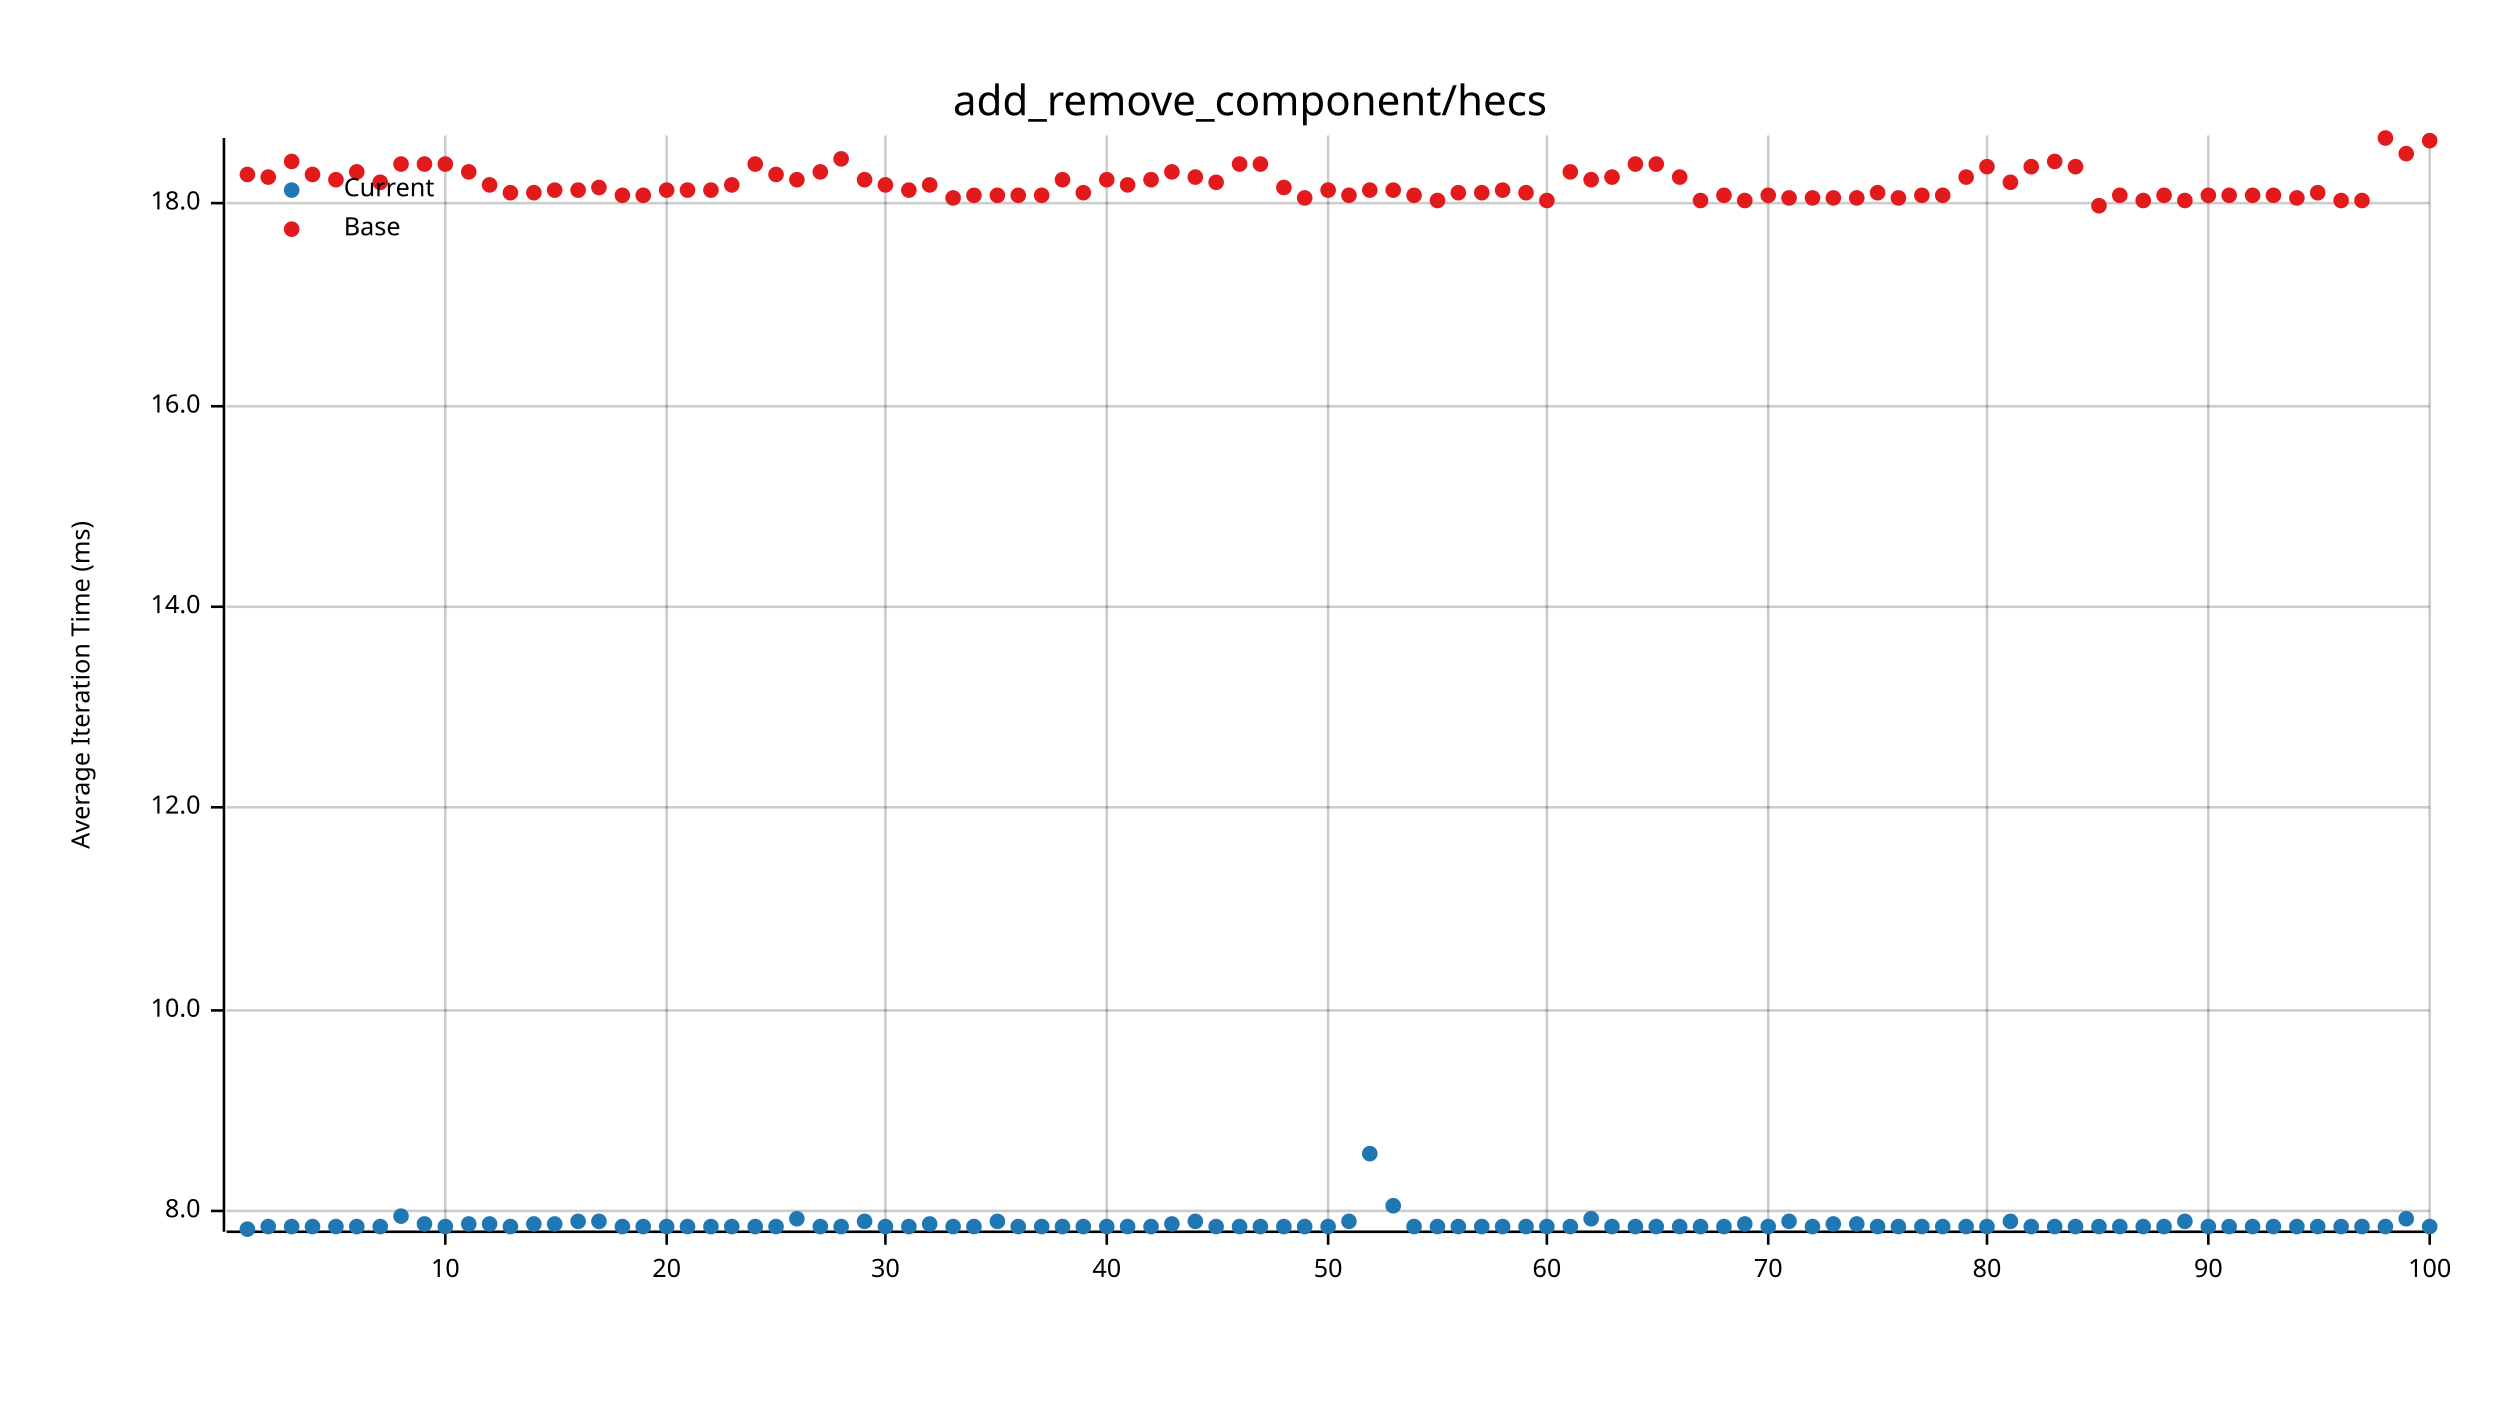
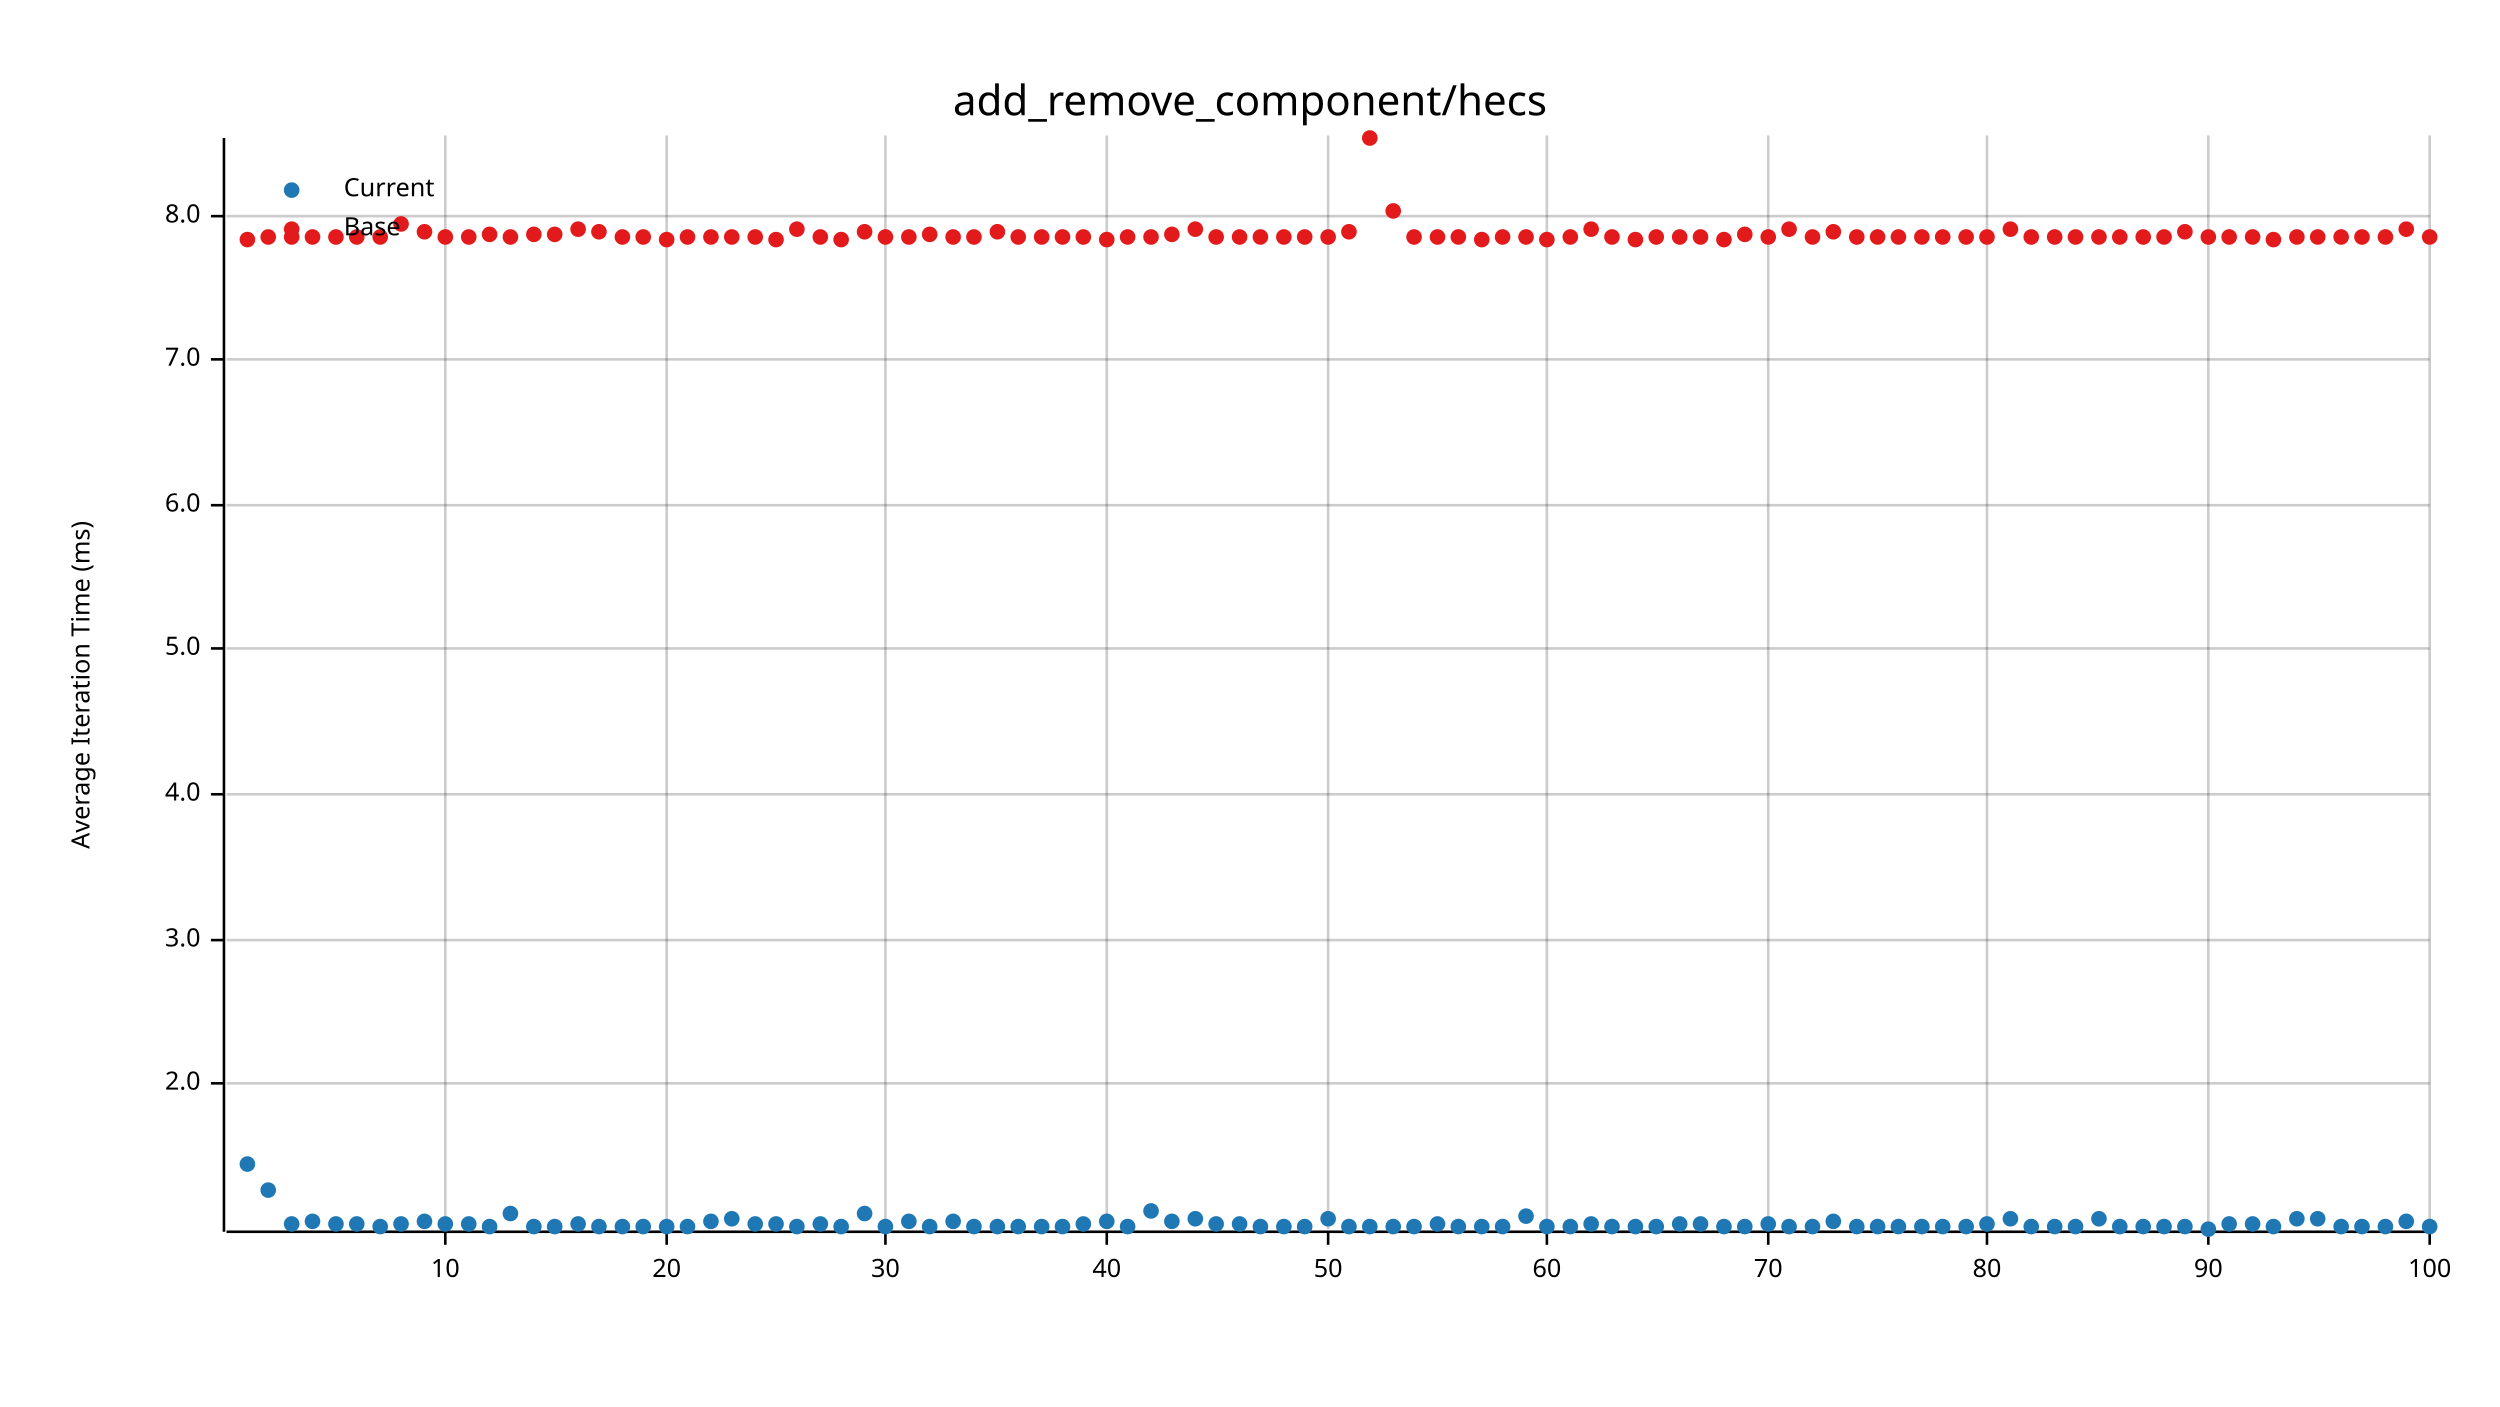
<svg xmlns="http://www.w3.org/2000/svg" width="960" height="540" viewBox="0 0 960 540">
  <text x="480" y="32" dy="0.76em" text-anchor="middle" font-family="sans-serif" font-size="16.129" opacity="1" fill="#000000">
add_remove_component/hecs
</text>
  <text x="27" y="263" dy="0.76em" text-anchor="middle" font-family="sans-serif" font-size="9.677" opacity="1" fill="#000000" transform="rotate(270, 27, 263)">
Average Iteration Time (ms)
</text>
  <line opacity="0.2" stroke="#000000" stroke-width="1" x1="171" y1="472" x2="171" y2="52" />
  <line opacity="0.2" stroke="#000000" stroke-width="1" x1="256" y1="472" x2="256" y2="52" />
  <line opacity="0.2" stroke="#000000" stroke-width="1" x1="340" y1="472" x2="340" y2="52" />
  <line opacity="0.2" stroke="#000000" stroke-width="1" x1="425" y1="472" x2="425" y2="52" />
  <line opacity="0.2" stroke="#000000" stroke-width="1" x1="510" y1="472" x2="510" y2="52" />
  <line opacity="0.2" stroke="#000000" stroke-width="1" x1="594" y1="472" x2="594" y2="52" />
  <line opacity="0.2" stroke="#000000" stroke-width="1" x1="679" y1="472" x2="679" y2="52" />
  <line opacity="0.2" stroke="#000000" stroke-width="1" x1="763" y1="472" x2="763" y2="52" />
  <line opacity="0.2" stroke="#000000" stroke-width="1" x1="848" y1="472" x2="848" y2="52" />
  <line opacity="0.2" stroke="#000000" stroke-width="1" x1="933" y1="472" x2="933" y2="52" />
-   <line opacity="0.2" stroke="#000000" stroke-width="1" x1="87" y1="465" x2="933" y2="465" />
-   <line opacity="0.2" stroke="#000000" stroke-width="1" x1="87" y1="388" x2="933" y2="388" />
-   <line opacity="0.2" stroke="#000000" stroke-width="1" x1="87" y1="310" x2="933" y2="310" />
-   <line opacity="0.2" stroke="#000000" stroke-width="1" x1="87" y1="233" x2="933" y2="233" />
-   <line opacity="0.2" stroke="#000000" stroke-width="1" x1="87" y1="156" x2="933" y2="156" />
-   <line opacity="0.2" stroke="#000000" stroke-width="1" x1="87" y1="78" x2="933" y2="78" />
+   <line opacity="0.2" stroke="#000000" stroke-width="1" x1="87" y1="416" x2="933" y2="416" />
+   <line opacity="0.2" stroke="#000000" stroke-width="1" x1="87" y1="361" x2="933" y2="361" />
+   <line opacity="0.2" stroke="#000000" stroke-width="1" x1="87" y1="305" x2="933" y2="305" />
+   <line opacity="0.2" stroke="#000000" stroke-width="1" x1="87" y1="249" x2="933" y2="249" />
+   <line opacity="0.2" stroke="#000000" stroke-width="1" x1="87" y1="194" x2="933" y2="194" />
+   <line opacity="0.2" stroke="#000000" stroke-width="1" x1="87" y1="138" x2="933" y2="138" />
+   <line opacity="0.2" stroke="#000000" stroke-width="1" x1="87" y1="83" x2="933" y2="83" />
  <polyline fill="none" opacity="1" stroke="#000000" stroke-width="1" points="86,53 86,473 " />
-   <text x="77" y="465" dy="0.5ex" text-anchor="end" font-family="sans-serif" font-size="9.677" opacity="1" fill="#000000">
+   <text x="77" y="416" dy="0.5ex" text-anchor="end" font-family="sans-serif" font-size="9.677" opacity="1" fill="#000000">
+ 2.0
+ </text>
+   <polyline fill="none" opacity="1" stroke="#000000" stroke-width="1" points="81,416 86,416 " />
+   <text x="77" y="361" dy="0.5ex" text-anchor="end" font-family="sans-serif" font-size="9.677" opacity="1" fill="#000000">
+ 3.0
+ </text>
+   <polyline fill="none" opacity="1" stroke="#000000" stroke-width="1" points="81,361 86,361 " />
+   <text x="77" y="305" dy="0.5ex" text-anchor="end" font-family="sans-serif" font-size="9.677" opacity="1" fill="#000000">
+ 4.0
+ </text>
+   <polyline fill="none" opacity="1" stroke="#000000" stroke-width="1" points="81,305 86,305 " />
+   <text x="77" y="249" dy="0.5ex" text-anchor="end" font-family="sans-serif" font-size="9.677" opacity="1" fill="#000000">
+ 5.0
+ </text>
+   <polyline fill="none" opacity="1" stroke="#000000" stroke-width="1" points="81,249 86,249 " />
+   <text x="77" y="194" dy="0.5ex" text-anchor="end" font-family="sans-serif" font-size="9.677" opacity="1" fill="#000000">
+ 6.0
+ </text>
+   <polyline fill="none" opacity="1" stroke="#000000" stroke-width="1" points="81,194 86,194 " />
+   <text x="77" y="138" dy="0.5ex" text-anchor="end" font-family="sans-serif" font-size="9.677" opacity="1" fill="#000000">
+ 7.0
+ </text>
+   <polyline fill="none" opacity="1" stroke="#000000" stroke-width="1" points="81,138 86,138 " />
+   <text x="77" y="83" dy="0.5ex" text-anchor="end" font-family="sans-serif" font-size="9.677" opacity="1" fill="#000000">
8.0
</text>
-   <polyline fill="none" opacity="1" stroke="#000000" stroke-width="1" points="81,465 86,465 " />
-   <text x="77" y="388" dy="0.5ex" text-anchor="end" font-family="sans-serif" font-size="9.677" opacity="1" fill="#000000">
- 10.0
- </text>
-   <polyline fill="none" opacity="1" stroke="#000000" stroke-width="1" points="81,388 86,388 " />
-   <text x="77" y="310" dy="0.5ex" text-anchor="end" font-family="sans-serif" font-size="9.677" opacity="1" fill="#000000">
- 12.0
- </text>
-   <polyline fill="none" opacity="1" stroke="#000000" stroke-width="1" points="81,310 86,310 " />
-   <text x="77" y="233" dy="0.5ex" text-anchor="end" font-family="sans-serif" font-size="9.677" opacity="1" fill="#000000">
- 14.0
- </text>
-   <polyline fill="none" opacity="1" stroke="#000000" stroke-width="1" points="81,233 86,233 " />
-   <text x="77" y="156" dy="0.5ex" text-anchor="end" font-family="sans-serif" font-size="9.677" opacity="1" fill="#000000">
- 16.0
- </text>
-   <polyline fill="none" opacity="1" stroke="#000000" stroke-width="1" points="81,156 86,156 " />
-   <text x="77" y="78" dy="0.5ex" text-anchor="end" font-family="sans-serif" font-size="9.677" opacity="1" fill="#000000">
- 18.0
- </text>
-   <polyline fill="none" opacity="1" stroke="#000000" stroke-width="1" points="81,78 86,78 " />
+   <polyline fill="none" opacity="1" stroke="#000000" stroke-width="1" points="81,83 86,83 " />
  <polyline fill="none" opacity="1" stroke="#000000" stroke-width="1" points="87,473 933,473 " />
  <text x="171" y="483" dy="0.76em" text-anchor="middle" font-family="sans-serif" font-size="9.677" opacity="1" fill="#000000">
10
</text>
  <polyline fill="none" opacity="1" stroke="#000000" stroke-width="1" points="171,473 171,478 " />
  <text x="256" y="483" dy="0.76em" text-anchor="middle" font-family="sans-serif" font-size="9.677" opacity="1" fill="#000000">
20
</text>
  <polyline fill="none" opacity="1" stroke="#000000" stroke-width="1" points="256,473 256,478 " />
  <text x="340" y="483" dy="0.76em" text-anchor="middle" font-family="sans-serif" font-size="9.677" opacity="1" fill="#000000">
30
</text>
  <polyline fill="none" opacity="1" stroke="#000000" stroke-width="1" points="340,473 340,478 " />
  <text x="425" y="483" dy="0.76em" text-anchor="middle" font-family="sans-serif" font-size="9.677" opacity="1" fill="#000000">
40
</text>
  <polyline fill="none" opacity="1" stroke="#000000" stroke-width="1" points="425,473 425,478 " />
  <text x="510" y="483" dy="0.76em" text-anchor="middle" font-family="sans-serif" font-size="9.677" opacity="1" fill="#000000">
50
</text>
  <polyline fill="none" opacity="1" stroke="#000000" stroke-width="1" points="510,473 510,478 " />
  <text x="594" y="483" dy="0.76em" text-anchor="middle" font-family="sans-serif" font-size="9.677" opacity="1" fill="#000000">
60
</text>
  <polyline fill="none" opacity="1" stroke="#000000" stroke-width="1" points="594,473 594,478 " />
  <text x="679" y="483" dy="0.76em" text-anchor="middle" font-family="sans-serif" font-size="9.677" opacity="1" fill="#000000">
70
</text>
  <polyline fill="none" opacity="1" stroke="#000000" stroke-width="1" points="679,473 679,478 " />
  <text x="763" y="483" dy="0.76em" text-anchor="middle" font-family="sans-serif" font-size="9.677" opacity="1" fill="#000000">
80
</text>
  <polyline fill="none" opacity="1" stroke="#000000" stroke-width="1" points="763,473 763,478 " />
  <text x="848" y="483" dy="0.76em" text-anchor="middle" font-family="sans-serif" font-size="9.677" opacity="1" fill="#000000">
90
</text>
  <polyline fill="none" opacity="1" stroke="#000000" stroke-width="1" points="848,473 848,478 " />
  <text x="933" y="483" dy="0.76em" text-anchor="middle" font-family="sans-serif" font-size="9.677" opacity="1" fill="#000000">
100
</text>
  <polyline fill="none" opacity="1" stroke="#000000" stroke-width="1" points="933,473 933,478 " />
-   <circle cx="95" cy="472" r="3" opacity="1" fill="#1F78B4" stroke="none" />
-   <circle cx="103" cy="471" r="3" opacity="1" fill="#1F78B4" stroke="none" />
-   <circle cx="112" cy="471" r="3" opacity="1" fill="#1F78B4" stroke="none" />
-   <circle cx="120" cy="471" r="3" opacity="1" fill="#1F78B4" stroke="none" />
-   <circle cx="129" cy="471" r="3" opacity="1" fill="#1F78B4" stroke="none" />
-   <circle cx="137" cy="471" r="3" opacity="1" fill="#1F78B4" stroke="none" />
+   <circle cx="95" cy="447" r="3" opacity="1" fill="#1F78B4" stroke="none" />
+   <circle cx="103" cy="457" r="3" opacity="1" fill="#1F78B4" stroke="none" />
+   <circle cx="112" cy="470" r="3" opacity="1" fill="#1F78B4" stroke="none" />
+   <circle cx="120" cy="469" r="3" opacity="1" fill="#1F78B4" stroke="none" />
+   <circle cx="129" cy="470" r="3" opacity="1" fill="#1F78B4" stroke="none" />
+   <circle cx="137" cy="470" r="3" opacity="1" fill="#1F78B4" stroke="none" />
  <circle cx="146" cy="471" r="3" opacity="1" fill="#1F78B4" stroke="none" />
-   <circle cx="154" cy="467" r="3" opacity="1" fill="#1F78B4" stroke="none" />
-   <circle cx="163" cy="470" r="3" opacity="1" fill="#1F78B4" stroke="none" />
-   <circle cx="171" cy="471" r="3" opacity="1" fill="#1F78B4" stroke="none" />
+   <circle cx="154" cy="470" r="3" opacity="1" fill="#1F78B4" stroke="none" />
+   <circle cx="163" cy="469" r="3" opacity="1" fill="#1F78B4" stroke="none" />
+   <circle cx="171" cy="470" r="3" opacity="1" fill="#1F78B4" stroke="none" />
  <circle cx="180" cy="470" r="3" opacity="1" fill="#1F78B4" stroke="none" />
-   <circle cx="188" cy="470" r="3" opacity="1" fill="#1F78B4" stroke="none" />
-   <circle cx="196" cy="471" r="3" opacity="1" fill="#1F78B4" stroke="none" />
-   <circle cx="205" cy="470" r="3" opacity="1" fill="#1F78B4" stroke="none" />
-   <circle cx="213" cy="470" r="3" opacity="1" fill="#1F78B4" stroke="none" />
-   <circle cx="222" cy="469" r="3" opacity="1" fill="#1F78B4" stroke="none" />
-   <circle cx="230" cy="469" r="3" opacity="1" fill="#1F78B4" stroke="none" />
+   <circle cx="188" cy="471" r="3" opacity="1" fill="#1F78B4" stroke="none" />
+   <circle cx="196" cy="466" r="3" opacity="1" fill="#1F78B4" stroke="none" />
+   <circle cx="205" cy="471" r="3" opacity="1" fill="#1F78B4" stroke="none" />
+   <circle cx="213" cy="471" r="3" opacity="1" fill="#1F78B4" stroke="none" />
+   <circle cx="222" cy="470" r="3" opacity="1" fill="#1F78B4" stroke="none" />
+   <circle cx="230" cy="471" r="3" opacity="1" fill="#1F78B4" stroke="none" />
  <circle cx="239" cy="471" r="3" opacity="1" fill="#1F78B4" stroke="none" />
  <circle cx="247" cy="471" r="3" opacity="1" fill="#1F78B4" stroke="none" />
  <circle cx="256" cy="471" r="3" opacity="1" fill="#1F78B4" stroke="none" />
  <circle cx="264" cy="471" r="3" opacity="1" fill="#1F78B4" stroke="none" />
-   <circle cx="273" cy="471" r="3" opacity="1" fill="#1F78B4" stroke="none" />
-   <circle cx="281" cy="471" r="3" opacity="1" fill="#1F78B4" stroke="none" />
-   <circle cx="290" cy="471" r="3" opacity="1" fill="#1F78B4" stroke="none" />
-   <circle cx="298" cy="471" r="3" opacity="1" fill="#1F78B4" stroke="none" />
-   <circle cx="306" cy="468" r="3" opacity="1" fill="#1F78B4" stroke="none" />
-   <circle cx="315" cy="471" r="3" opacity="1" fill="#1F78B4" stroke="none" />
+   <circle cx="273" cy="469" r="3" opacity="1" fill="#1F78B4" stroke="none" />
+   <circle cx="281" cy="468" r="3" opacity="1" fill="#1F78B4" stroke="none" />
+   <circle cx="290" cy="470" r="3" opacity="1" fill="#1F78B4" stroke="none" />
+   <circle cx="298" cy="470" r="3" opacity="1" fill="#1F78B4" stroke="none" />
+   <circle cx="306" cy="471" r="3" opacity="1" fill="#1F78B4" stroke="none" />
+   <circle cx="315" cy="470" r="3" opacity="1" fill="#1F78B4" stroke="none" />
  <circle cx="323" cy="471" r="3" opacity="1" fill="#1F78B4" stroke="none" />
-   <circle cx="332" cy="469" r="3" opacity="1" fill="#1F78B4" stroke="none" />
+   <circle cx="332" cy="466" r="3" opacity="1" fill="#1F78B4" stroke="none" />
  <circle cx="340" cy="471" r="3" opacity="1" fill="#1F78B4" stroke="none" />
-   <circle cx="349" cy="471" r="3" opacity="1" fill="#1F78B4" stroke="none" />
-   <circle cx="357" cy="470" r="3" opacity="1" fill="#1F78B4" stroke="none" />
-   <circle cx="366" cy="471" r="3" opacity="1" fill="#1F78B4" stroke="none" />
+   <circle cx="349" cy="469" r="3" opacity="1" fill="#1F78B4" stroke="none" />
+   <circle cx="357" cy="471" r="3" opacity="1" fill="#1F78B4" stroke="none" />
+   <circle cx="366" cy="469" r="3" opacity="1" fill="#1F78B4" stroke="none" />
  <circle cx="374" cy="471" r="3" opacity="1" fill="#1F78B4" stroke="none" />
-   <circle cx="383" cy="469" r="3" opacity="1" fill="#1F78B4" stroke="none" />
+   <circle cx="383" cy="471" r="3" opacity="1" fill="#1F78B4" stroke="none" />
  <circle cx="391" cy="471" r="3" opacity="1" fill="#1F78B4" stroke="none" />
  <circle cx="400" cy="471" r="3" opacity="1" fill="#1F78B4" stroke="none" />
  <circle cx="408" cy="471" r="3" opacity="1" fill="#1F78B4" stroke="none" />
-   <circle cx="416" cy="471" r="3" opacity="1" fill="#1F78B4" stroke="none" />
-   <circle cx="425" cy="471" r="3" opacity="1" fill="#1F78B4" stroke="none" />
+   <circle cx="416" cy="470" r="3" opacity="1" fill="#1F78B4" stroke="none" />
+   <circle cx="425" cy="469" r="3" opacity="1" fill="#1F78B4" stroke="none" />
  <circle cx="433" cy="471" r="3" opacity="1" fill="#1F78B4" stroke="none" />
-   <circle cx="442" cy="471" r="3" opacity="1" fill="#1F78B4" stroke="none" />
-   <circle cx="450" cy="470" r="3" opacity="1" fill="#1F78B4" stroke="none" />
-   <circle cx="459" cy="469" r="3" opacity="1" fill="#1F78B4" stroke="none" />
-   <circle cx="467" cy="471" r="3" opacity="1" fill="#1F78B4" stroke="none" />
-   <circle cx="476" cy="471" r="3" opacity="1" fill="#1F78B4" stroke="none" />
+   <circle cx="442" cy="465" r="3" opacity="1" fill="#1F78B4" stroke="none" />
+   <circle cx="450" cy="469" r="3" opacity="1" fill="#1F78B4" stroke="none" />
+   <circle cx="459" cy="468" r="3" opacity="1" fill="#1F78B4" stroke="none" />
+   <circle cx="467" cy="470" r="3" opacity="1" fill="#1F78B4" stroke="none" />
+   <circle cx="476" cy="470" r="3" opacity="1" fill="#1F78B4" stroke="none" />
  <circle cx="484" cy="471" r="3" opacity="1" fill="#1F78B4" stroke="none" />
  <circle cx="493" cy="471" r="3" opacity="1" fill="#1F78B4" stroke="none" />
  <circle cx="501" cy="471" r="3" opacity="1" fill="#1F78B4" stroke="none" />
-   <circle cx="510" cy="471" r="3" opacity="1" fill="#1F78B4" stroke="none" />
-   <circle cx="518" cy="469" r="3" opacity="1" fill="#1F78B4" stroke="none" />
-   <circle cx="526" cy="443" r="3" opacity="1" fill="#1F78B4" stroke="none" />
-   <circle cx="535" cy="463" r="3" opacity="1" fill="#1F78B4" stroke="none" />
+   <circle cx="510" cy="468" r="3" opacity="1" fill="#1F78B4" stroke="none" />
+   <circle cx="518" cy="471" r="3" opacity="1" fill="#1F78B4" stroke="none" />
+   <circle cx="526" cy="471" r="3" opacity="1" fill="#1F78B4" stroke="none" />
+   <circle cx="535" cy="471" r="3" opacity="1" fill="#1F78B4" stroke="none" />
  <circle cx="543" cy="471" r="3" opacity="1" fill="#1F78B4" stroke="none" />
-   <circle cx="552" cy="471" r="3" opacity="1" fill="#1F78B4" stroke="none" />
+   <circle cx="552" cy="470" r="3" opacity="1" fill="#1F78B4" stroke="none" />
  <circle cx="560" cy="471" r="3" opacity="1" fill="#1F78B4" stroke="none" />
  <circle cx="569" cy="471" r="3" opacity="1" fill="#1F78B4" stroke="none" />
  <circle cx="577" cy="471" r="3" opacity="1" fill="#1F78B4" stroke="none" />
-   <circle cx="586" cy="471" r="3" opacity="1" fill="#1F78B4" stroke="none" />
+   <circle cx="586" cy="467" r="3" opacity="1" fill="#1F78B4" stroke="none" />
  <circle cx="594" cy="471" r="3" opacity="1" fill="#1F78B4" stroke="none" />
  <circle cx="603" cy="471" r="3" opacity="1" fill="#1F78B4" stroke="none" />
-   <circle cx="611" cy="468" r="3" opacity="1" fill="#1F78B4" stroke="none" />
+   <circle cx="611" cy="470" r="3" opacity="1" fill="#1F78B4" stroke="none" />
  <circle cx="619" cy="471" r="3" opacity="1" fill="#1F78B4" stroke="none" />
  <circle cx="628" cy="471" r="3" opacity="1" fill="#1F78B4" stroke="none" />
  <circle cx="636" cy="471" r="3" opacity="1" fill="#1F78B4" stroke="none" />
-   <circle cx="645" cy="471" r="3" opacity="1" fill="#1F78B4" stroke="none" />
-   <circle cx="653" cy="471" r="3" opacity="1" fill="#1F78B4" stroke="none" />
+   <circle cx="645" cy="470" r="3" opacity="1" fill="#1F78B4" stroke="none" />
+   <circle cx="653" cy="470" r="3" opacity="1" fill="#1F78B4" stroke="none" />
  <circle cx="662" cy="471" r="3" opacity="1" fill="#1F78B4" stroke="none" />
-   <circle cx="670" cy="470" r="3" opacity="1" fill="#1F78B4" stroke="none" />
-   <circle cx="679" cy="471" r="3" opacity="1" fill="#1F78B4" stroke="none" />
-   <circle cx="687" cy="469" r="3" opacity="1" fill="#1F78B4" stroke="none" />
+   <circle cx="670" cy="471" r="3" opacity="1" fill="#1F78B4" stroke="none" />
+   <circle cx="679" cy="470" r="3" opacity="1" fill="#1F78B4" stroke="none" />
+   <circle cx="687" cy="471" r="3" opacity="1" fill="#1F78B4" stroke="none" />
  <circle cx="696" cy="471" r="3" opacity="1" fill="#1F78B4" stroke="none" />
-   <circle cx="704" cy="470" r="3" opacity="1" fill="#1F78B4" stroke="none" />
-   <circle cx="713" cy="470" r="3" opacity="1" fill="#1F78B4" stroke="none" />
+   <circle cx="704" cy="469" r="3" opacity="1" fill="#1F78B4" stroke="none" />
+   <circle cx="713" cy="471" r="3" opacity="1" fill="#1F78B4" stroke="none" />
  <circle cx="721" cy="471" r="3" opacity="1" fill="#1F78B4" stroke="none" />
  <circle cx="729" cy="471" r="3" opacity="1" fill="#1F78B4" stroke="none" />
  <circle cx="738" cy="471" r="3" opacity="1" fill="#1F78B4" stroke="none" />
  <circle cx="746" cy="471" r="3" opacity="1" fill="#1F78B4" stroke="none" />
  <circle cx="755" cy="471" r="3" opacity="1" fill="#1F78B4" stroke="none" />
-   <circle cx="763" cy="471" r="3" opacity="1" fill="#1F78B4" stroke="none" />
-   <circle cx="772" cy="469" r="3" opacity="1" fill="#1F78B4" stroke="none" />
+   <circle cx="763" cy="470" r="3" opacity="1" fill="#1F78B4" stroke="none" />
+   <circle cx="772" cy="468" r="3" opacity="1" fill="#1F78B4" stroke="none" />
  <circle cx="780" cy="471" r="3" opacity="1" fill="#1F78B4" stroke="none" />
  <circle cx="789" cy="471" r="3" opacity="1" fill="#1F78B4" stroke="none" />
  <circle cx="797" cy="471" r="3" opacity="1" fill="#1F78B4" stroke="none" />
-   <circle cx="806" cy="471" r="3" opacity="1" fill="#1F78B4" stroke="none" />
+   <circle cx="806" cy="468" r="3" opacity="1" fill="#1F78B4" stroke="none" />
  <circle cx="814" cy="471" r="3" opacity="1" fill="#1F78B4" stroke="none" />
  <circle cx="823" cy="471" r="3" opacity="1" fill="#1F78B4" stroke="none" />
  <circle cx="831" cy="471" r="3" opacity="1" fill="#1F78B4" stroke="none" />
-   <circle cx="839" cy="469" r="3" opacity="1" fill="#1F78B4" stroke="none" />
-   <circle cx="848" cy="471" r="3" opacity="1" fill="#1F78B4" stroke="none" />
-   <circle cx="856" cy="471" r="3" opacity="1" fill="#1F78B4" stroke="none" />
-   <circle cx="865" cy="471" r="3" opacity="1" fill="#1F78B4" stroke="none" />
+   <circle cx="839" cy="471" r="3" opacity="1" fill="#1F78B4" stroke="none" />
+   <circle cx="848" cy="472" r="3" opacity="1" fill="#1F78B4" stroke="none" />
+   <circle cx="856" cy="470" r="3" opacity="1" fill="#1F78B4" stroke="none" />
+   <circle cx="865" cy="470" r="3" opacity="1" fill="#1F78B4" stroke="none" />
  <circle cx="873" cy="471" r="3" opacity="1" fill="#1F78B4" stroke="none" />
-   <circle cx="882" cy="471" r="3" opacity="1" fill="#1F78B4" stroke="none" />
-   <circle cx="890" cy="471" r="3" opacity="1" fill="#1F78B4" stroke="none" />
+   <circle cx="882" cy="468" r="3" opacity="1" fill="#1F78B4" stroke="none" />
+   <circle cx="890" cy="468" r="3" opacity="1" fill="#1F78B4" stroke="none" />
  <circle cx="899" cy="471" r="3" opacity="1" fill="#1F78B4" stroke="none" />
  <circle cx="907" cy="471" r="3" opacity="1" fill="#1F78B4" stroke="none" />
  <circle cx="916" cy="471" r="3" opacity="1" fill="#1F78B4" stroke="none" />
-   <circle cx="924" cy="468" r="3" opacity="1" fill="#1F78B4" stroke="none" />
+   <circle cx="924" cy="469" r="3" opacity="1" fill="#1F78B4" stroke="none" />
  <circle cx="933" cy="471" r="3" opacity="1" fill="#1F78B4" stroke="none" />
-   <circle cx="95" cy="67" r="3" opacity="1" fill="#E31A1C" stroke="none" />
-   <circle cx="103" cy="68" r="3" opacity="1" fill="#E31A1C" stroke="none" />
-   <circle cx="112" cy="62" r="3" opacity="1" fill="#E31A1C" stroke="none" />
-   <circle cx="120" cy="67" r="3" opacity="1" fill="#E31A1C" stroke="none" />
-   <circle cx="129" cy="69" r="3" opacity="1" fill="#E31A1C" stroke="none" />
-   <circle cx="137" cy="66" r="3" opacity="1" fill="#E31A1C" stroke="none" />
-   <circle cx="146" cy="70" r="3" opacity="1" fill="#E31A1C" stroke="none" />
-   <circle cx="154" cy="63" r="3" opacity="1" fill="#E31A1C" stroke="none" />
-   <circle cx="163" cy="63" r="3" opacity="1" fill="#E31A1C" stroke="none" />
-   <circle cx="171" cy="63" r="3" opacity="1" fill="#E31A1C" stroke="none" />
-   <circle cx="180" cy="66" r="3" opacity="1" fill="#E31A1C" stroke="none" />
-   <circle cx="188" cy="71" r="3" opacity="1" fill="#E31A1C" stroke="none" />
-   <circle cx="196" cy="74" r="3" opacity="1" fill="#E31A1C" stroke="none" />
-   <circle cx="205" cy="74" r="3" opacity="1" fill="#E31A1C" stroke="none" />
-   <circle cx="213" cy="73" r="3" opacity="1" fill="#E31A1C" stroke="none" />
-   <circle cx="222" cy="73" r="3" opacity="1" fill="#E31A1C" stroke="none" />
-   <circle cx="230" cy="72" r="3" opacity="1" fill="#E31A1C" stroke="none" />
-   <circle cx="239" cy="75" r="3" opacity="1" fill="#E31A1C" stroke="none" />
-   <circle cx="247" cy="75" r="3" opacity="1" fill="#E31A1C" stroke="none" />
-   <circle cx="256" cy="73" r="3" opacity="1" fill="#E31A1C" stroke="none" />
-   <circle cx="264" cy="73" r="3" opacity="1" fill="#E31A1C" stroke="none" />
-   <circle cx="273" cy="73" r="3" opacity="1" fill="#E31A1C" stroke="none" />
-   <circle cx="281" cy="71" r="3" opacity="1" fill="#E31A1C" stroke="none" />
-   <circle cx="290" cy="63" r="3" opacity="1" fill="#E31A1C" stroke="none" />
-   <circle cx="298" cy="67" r="3" opacity="1" fill="#E31A1C" stroke="none" />
-   <circle cx="306" cy="69" r="3" opacity="1" fill="#E31A1C" stroke="none" />
-   <circle cx="315" cy="66" r="3" opacity="1" fill="#E31A1C" stroke="none" />
-   <circle cx="323" cy="61" r="3" opacity="1" fill="#E31A1C" stroke="none" />
-   <circle cx="332" cy="69" r="3" opacity="1" fill="#E31A1C" stroke="none" />
-   <circle cx="340" cy="71" r="3" opacity="1" fill="#E31A1C" stroke="none" />
-   <circle cx="349" cy="73" r="3" opacity="1" fill="#E31A1C" stroke="none" />
-   <circle cx="357" cy="71" r="3" opacity="1" fill="#E31A1C" stroke="none" />
-   <circle cx="366" cy="76" r="3" opacity="1" fill="#E31A1C" stroke="none" />
-   <circle cx="374" cy="75" r="3" opacity="1" fill="#E31A1C" stroke="none" />
-   <circle cx="383" cy="75" r="3" opacity="1" fill="#E31A1C" stroke="none" />
-   <circle cx="391" cy="75" r="3" opacity="1" fill="#E31A1C" stroke="none" />
-   <circle cx="400" cy="75" r="3" opacity="1" fill="#E31A1C" stroke="none" />
-   <circle cx="408" cy="69" r="3" opacity="1" fill="#E31A1C" stroke="none" />
-   <circle cx="416" cy="74" r="3" opacity="1" fill="#E31A1C" stroke="none" />
-   <circle cx="425" cy="69" r="3" opacity="1" fill="#E31A1C" stroke="none" />
-   <circle cx="433" cy="71" r="3" opacity="1" fill="#E31A1C" stroke="none" />
-   <circle cx="442" cy="69" r="3" opacity="1" fill="#E31A1C" stroke="none" />
-   <circle cx="450" cy="66" r="3" opacity="1" fill="#E31A1C" stroke="none" />
-   <circle cx="459" cy="68" r="3" opacity="1" fill="#E31A1C" stroke="none" />
-   <circle cx="467" cy="70" r="3" opacity="1" fill="#E31A1C" stroke="none" />
-   <circle cx="476" cy="63" r="3" opacity="1" fill="#E31A1C" stroke="none" />
-   <circle cx="484" cy="63" r="3" opacity="1" fill="#E31A1C" stroke="none" />
-   <circle cx="493" cy="72" r="3" opacity="1" fill="#E31A1C" stroke="none" />
-   <circle cx="501" cy="76" r="3" opacity="1" fill="#E31A1C" stroke="none" />
-   <circle cx="510" cy="73" r="3" opacity="1" fill="#E31A1C" stroke="none" />
-   <circle cx="518" cy="75" r="3" opacity="1" fill="#E31A1C" stroke="none" />
-   <circle cx="526" cy="73" r="3" opacity="1" fill="#E31A1C" stroke="none" />
-   <circle cx="535" cy="73" r="3" opacity="1" fill="#E31A1C" stroke="none" />
-   <circle cx="543" cy="75" r="3" opacity="1" fill="#E31A1C" stroke="none" />
-   <circle cx="552" cy="77" r="3" opacity="1" fill="#E31A1C" stroke="none" />
-   <circle cx="560" cy="74" r="3" opacity="1" fill="#E31A1C" stroke="none" />
-   <circle cx="569" cy="74" r="3" opacity="1" fill="#E31A1C" stroke="none" />
-   <circle cx="577" cy="73" r="3" opacity="1" fill="#E31A1C" stroke="none" />
-   <circle cx="586" cy="74" r="3" opacity="1" fill="#E31A1C" stroke="none" />
-   <circle cx="594" cy="77" r="3" opacity="1" fill="#E31A1C" stroke="none" />
-   <circle cx="603" cy="66" r="3" opacity="1" fill="#E31A1C" stroke="none" />
-   <circle cx="611" cy="69" r="3" opacity="1" fill="#E31A1C" stroke="none" />
-   <circle cx="619" cy="68" r="3" opacity="1" fill="#E31A1C" stroke="none" />
-   <circle cx="628" cy="63" r="3" opacity="1" fill="#E31A1C" stroke="none" />
-   <circle cx="636" cy="63" r="3" opacity="1" fill="#E31A1C" stroke="none" />
-   <circle cx="645" cy="68" r="3" opacity="1" fill="#E31A1C" stroke="none" />
-   <circle cx="653" cy="77" r="3" opacity="1" fill="#E31A1C" stroke="none" />
-   <circle cx="662" cy="75" r="3" opacity="1" fill="#E31A1C" stroke="none" />
-   <circle cx="670" cy="77" r="3" opacity="1" fill="#E31A1C" stroke="none" />
-   <circle cx="679" cy="75" r="3" opacity="1" fill="#E31A1C" stroke="none" />
-   <circle cx="687" cy="76" r="3" opacity="1" fill="#E31A1C" stroke="none" />
-   <circle cx="696" cy="76" r="3" opacity="1" fill="#E31A1C" stroke="none" />
-   <circle cx="704" cy="76" r="3" opacity="1" fill="#E31A1C" stroke="none" />
-   <circle cx="713" cy="76" r="3" opacity="1" fill="#E31A1C" stroke="none" />
-   <circle cx="721" cy="74" r="3" opacity="1" fill="#E31A1C" stroke="none" />
-   <circle cx="729" cy="76" r="3" opacity="1" fill="#E31A1C" stroke="none" />
-   <circle cx="738" cy="75" r="3" opacity="1" fill="#E31A1C" stroke="none" />
-   <circle cx="746" cy="75" r="3" opacity="1" fill="#E31A1C" stroke="none" />
-   <circle cx="755" cy="68" r="3" opacity="1" fill="#E31A1C" stroke="none" />
-   <circle cx="763" cy="64" r="3" opacity="1" fill="#E31A1C" stroke="none" />
-   <circle cx="772" cy="70" r="3" opacity="1" fill="#E31A1C" stroke="none" />
-   <circle cx="780" cy="64" r="3" opacity="1" fill="#E31A1C" stroke="none" />
-   <circle cx="789" cy="62" r="3" opacity="1" fill="#E31A1C" stroke="none" />
-   <circle cx="797" cy="64" r="3" opacity="1" fill="#E31A1C" stroke="none" />
-   <circle cx="806" cy="79" r="3" opacity="1" fill="#E31A1C" stroke="none" />
-   <circle cx="814" cy="75" r="3" opacity="1" fill="#E31A1C" stroke="none" />
-   <circle cx="823" cy="77" r="3" opacity="1" fill="#E31A1C" stroke="none" />
-   <circle cx="831" cy="75" r="3" opacity="1" fill="#E31A1C" stroke="none" />
-   <circle cx="839" cy="77" r="3" opacity="1" fill="#E31A1C" stroke="none" />
-   <circle cx="848" cy="75" r="3" opacity="1" fill="#E31A1C" stroke="none" />
-   <circle cx="856" cy="75" r="3" opacity="1" fill="#E31A1C" stroke="none" />
-   <circle cx="865" cy="75" r="3" opacity="1" fill="#E31A1C" stroke="none" />
-   <circle cx="873" cy="75" r="3" opacity="1" fill="#E31A1C" stroke="none" />
-   <circle cx="882" cy="76" r="3" opacity="1" fill="#E31A1C" stroke="none" />
-   <circle cx="890" cy="74" r="3" opacity="1" fill="#E31A1C" stroke="none" />
-   <circle cx="899" cy="77" r="3" opacity="1" fill="#E31A1C" stroke="none" />
-   <circle cx="907" cy="77" r="3" opacity="1" fill="#E31A1C" stroke="none" />
-   <circle cx="916" cy="53" r="3" opacity="1" fill="#E31A1C" stroke="none" />
-   <circle cx="924" cy="59" r="3" opacity="1" fill="#E31A1C" stroke="none" />
-   <circle cx="933" cy="54" r="3" opacity="1" fill="#E31A1C" stroke="none" />
+   <circle cx="95" cy="92" r="3" opacity="1" fill="#E31A1C" stroke="none" />
+   <circle cx="103" cy="91" r="3" opacity="1" fill="#E31A1C" stroke="none" />
+   <circle cx="112" cy="91" r="3" opacity="1" fill="#E31A1C" stroke="none" />
+   <circle cx="120" cy="91" r="3" opacity="1" fill="#E31A1C" stroke="none" />
+   <circle cx="129" cy="91" r="3" opacity="1" fill="#E31A1C" stroke="none" />
+   <circle cx="137" cy="91" r="3" opacity="1" fill="#E31A1C" stroke="none" />
+   <circle cx="146" cy="91" r="3" opacity="1" fill="#E31A1C" stroke="none" />
+   <circle cx="154" cy="86" r="3" opacity="1" fill="#E31A1C" stroke="none" />
+   <circle cx="163" cy="89" r="3" opacity="1" fill="#E31A1C" stroke="none" />
+   <circle cx="171" cy="91" r="3" opacity="1" fill="#E31A1C" stroke="none" />
+   <circle cx="180" cy="91" r="3" opacity="1" fill="#E31A1C" stroke="none" />
+   <circle cx="188" cy="90" r="3" opacity="1" fill="#E31A1C" stroke="none" />
+   <circle cx="196" cy="91" r="3" opacity="1" fill="#E31A1C" stroke="none" />
+   <circle cx="205" cy="90" r="3" opacity="1" fill="#E31A1C" stroke="none" />
+   <circle cx="213" cy="90" r="3" opacity="1" fill="#E31A1C" stroke="none" />
+   <circle cx="222" cy="88" r="3" opacity="1" fill="#E31A1C" stroke="none" />
+   <circle cx="230" cy="89" r="3" opacity="1" fill="#E31A1C" stroke="none" />
+   <circle cx="239" cy="91" r="3" opacity="1" fill="#E31A1C" stroke="none" />
+   <circle cx="247" cy="91" r="3" opacity="1" fill="#E31A1C" stroke="none" />
+   <circle cx="256" cy="92" r="3" opacity="1" fill="#E31A1C" stroke="none" />
+   <circle cx="264" cy="91" r="3" opacity="1" fill="#E31A1C" stroke="none" />
+   <circle cx="273" cy="91" r="3" opacity="1" fill="#E31A1C" stroke="none" />
+   <circle cx="281" cy="91" r="3" opacity="1" fill="#E31A1C" stroke="none" />
+   <circle cx="290" cy="91" r="3" opacity="1" fill="#E31A1C" stroke="none" />
+   <circle cx="298" cy="92" r="3" opacity="1" fill="#E31A1C" stroke="none" />
+   <circle cx="306" cy="88" r="3" opacity="1" fill="#E31A1C" stroke="none" />
+   <circle cx="315" cy="91" r="3" opacity="1" fill="#E31A1C" stroke="none" />
+   <circle cx="323" cy="92" r="3" opacity="1" fill="#E31A1C" stroke="none" />
+   <circle cx="332" cy="89" r="3" opacity="1" fill="#E31A1C" stroke="none" />
+   <circle cx="340" cy="91" r="3" opacity="1" fill="#E31A1C" stroke="none" />
+   <circle cx="349" cy="91" r="3" opacity="1" fill="#E31A1C" stroke="none" />
+   <circle cx="357" cy="90" r="3" opacity="1" fill="#E31A1C" stroke="none" />
+   <circle cx="366" cy="91" r="3" opacity="1" fill="#E31A1C" stroke="none" />
+   <circle cx="374" cy="91" r="3" opacity="1" fill="#E31A1C" stroke="none" />
+   <circle cx="383" cy="89" r="3" opacity="1" fill="#E31A1C" stroke="none" />
+   <circle cx="391" cy="91" r="3" opacity="1" fill="#E31A1C" stroke="none" />
+   <circle cx="400" cy="91" r="3" opacity="1" fill="#E31A1C" stroke="none" />
+   <circle cx="408" cy="91" r="3" opacity="1" fill="#E31A1C" stroke="none" />
+   <circle cx="416" cy="91" r="3" opacity="1" fill="#E31A1C" stroke="none" />
+   <circle cx="425" cy="92" r="3" opacity="1" fill="#E31A1C" stroke="none" />
+   <circle cx="433" cy="91" r="3" opacity="1" fill="#E31A1C" stroke="none" />
+   <circle cx="442" cy="91" r="3" opacity="1" fill="#E31A1C" stroke="none" />
+   <circle cx="450" cy="90" r="3" opacity="1" fill="#E31A1C" stroke="none" />
+   <circle cx="459" cy="88" r="3" opacity="1" fill="#E31A1C" stroke="none" />
+   <circle cx="467" cy="91" r="3" opacity="1" fill="#E31A1C" stroke="none" />
+   <circle cx="476" cy="91" r="3" opacity="1" fill="#E31A1C" stroke="none" />
+   <circle cx="484" cy="91" r="3" opacity="1" fill="#E31A1C" stroke="none" />
+   <circle cx="493" cy="91" r="3" opacity="1" fill="#E31A1C" stroke="none" />
+   <circle cx="501" cy="91" r="3" opacity="1" fill="#E31A1C" stroke="none" />
+   <circle cx="510" cy="91" r="3" opacity="1" fill="#E31A1C" stroke="none" />
+   <circle cx="518" cy="89" r="3" opacity="1" fill="#E31A1C" stroke="none" />
+   <circle cx="526" cy="53" r="3" opacity="1" fill="#E31A1C" stroke="none" />
+   <circle cx="535" cy="81" r="3" opacity="1" fill="#E31A1C" stroke="none" />
+   <circle cx="543" cy="91" r="3" opacity="1" fill="#E31A1C" stroke="none" />
+   <circle cx="552" cy="91" r="3" opacity="1" fill="#E31A1C" stroke="none" />
+   <circle cx="560" cy="91" r="3" opacity="1" fill="#E31A1C" stroke="none" />
+   <circle cx="569" cy="92" r="3" opacity="1" fill="#E31A1C" stroke="none" />
+   <circle cx="577" cy="91" r="3" opacity="1" fill="#E31A1C" stroke="none" />
+   <circle cx="586" cy="91" r="3" opacity="1" fill="#E31A1C" stroke="none" />
+   <circle cx="594" cy="92" r="3" opacity="1" fill="#E31A1C" stroke="none" />
+   <circle cx="603" cy="91" r="3" opacity="1" fill="#E31A1C" stroke="none" />
+   <circle cx="611" cy="88" r="3" opacity="1" fill="#E31A1C" stroke="none" />
+   <circle cx="619" cy="91" r="3" opacity="1" fill="#E31A1C" stroke="none" />
+   <circle cx="628" cy="92" r="3" opacity="1" fill="#E31A1C" stroke="none" />
+   <circle cx="636" cy="91" r="3" opacity="1" fill="#E31A1C" stroke="none" />
+   <circle cx="645" cy="91" r="3" opacity="1" fill="#E31A1C" stroke="none" />
+   <circle cx="653" cy="91" r="3" opacity="1" fill="#E31A1C" stroke="none" />
+   <circle cx="662" cy="92" r="3" opacity="1" fill="#E31A1C" stroke="none" />
+   <circle cx="670" cy="90" r="3" opacity="1" fill="#E31A1C" stroke="none" />
+   <circle cx="679" cy="91" r="3" opacity="1" fill="#E31A1C" stroke="none" />
+   <circle cx="687" cy="88" r="3" opacity="1" fill="#E31A1C" stroke="none" />
+   <circle cx="696" cy="91" r="3" opacity="1" fill="#E31A1C" stroke="none" />
+   <circle cx="704" cy="89" r="3" opacity="1" fill="#E31A1C" stroke="none" />
+   <circle cx="713" cy="91" r="3" opacity="1" fill="#E31A1C" stroke="none" />
+   <circle cx="721" cy="91" r="3" opacity="1" fill="#E31A1C" stroke="none" />
+   <circle cx="729" cy="91" r="3" opacity="1" fill="#E31A1C" stroke="none" />
+   <circle cx="738" cy="91" r="3" opacity="1" fill="#E31A1C" stroke="none" />
+   <circle cx="746" cy="91" r="3" opacity="1" fill="#E31A1C" stroke="none" />
+   <circle cx="755" cy="91" r="3" opacity="1" fill="#E31A1C" stroke="none" />
+   <circle cx="763" cy="91" r="3" opacity="1" fill="#E31A1C" stroke="none" />
+   <circle cx="772" cy="88" r="3" opacity="1" fill="#E31A1C" stroke="none" />
+   <circle cx="780" cy="91" r="3" opacity="1" fill="#E31A1C" stroke="none" />
+   <circle cx="789" cy="91" r="3" opacity="1" fill="#E31A1C" stroke="none" />
+   <circle cx="797" cy="91" r="3" opacity="1" fill="#E31A1C" stroke="none" />
+   <circle cx="806" cy="91" r="3" opacity="1" fill="#E31A1C" stroke="none" />
+   <circle cx="814" cy="91" r="3" opacity="1" fill="#E31A1C" stroke="none" />
+   <circle cx="823" cy="91" r="3" opacity="1" fill="#E31A1C" stroke="none" />
+   <circle cx="831" cy="91" r="3" opacity="1" fill="#E31A1C" stroke="none" />
+   <circle cx="839" cy="89" r="3" opacity="1" fill="#E31A1C" stroke="none" />
+   <circle cx="848" cy="91" r="3" opacity="1" fill="#E31A1C" stroke="none" />
+   <circle cx="856" cy="91" r="3" opacity="1" fill="#E31A1C" stroke="none" />
+   <circle cx="865" cy="91" r="3" opacity="1" fill="#E31A1C" stroke="none" />
+   <circle cx="873" cy="92" r="3" opacity="1" fill="#E31A1C" stroke="none" />
+   <circle cx="882" cy="91" r="3" opacity="1" fill="#E31A1C" stroke="none" />
+   <circle cx="890" cy="91" r="3" opacity="1" fill="#E31A1C" stroke="none" />
+   <circle cx="899" cy="91" r="3" opacity="1" fill="#E31A1C" stroke="none" />
+   <circle cx="907" cy="91" r="3" opacity="1" fill="#E31A1C" stroke="none" />
+   <circle cx="916" cy="91" r="3" opacity="1" fill="#E31A1C" stroke="none" />
+   <circle cx="924" cy="88" r="3" opacity="1" fill="#E31A1C" stroke="none" />
+   <circle cx="933" cy="91" r="3" opacity="1" fill="#E31A1C" stroke="none" />
  <text x="132" y="68" dy="0.76em" text-anchor="start" font-family="sans-serif" font-size="9.677" opacity="1" fill="#000000">
Current
</text>
  <text x="132" y="83" dy="0.76em" text-anchor="start" font-family="sans-serif" font-size="9.677" opacity="1" fill="#000000">
Base
</text>
  <circle cx="112" cy="73" r="3" opacity="1" fill="#1F78B4" stroke="none" />
  <circle cx="112" cy="88" r="3" opacity="1" fill="#E31A1C" stroke="none" />
</svg>
